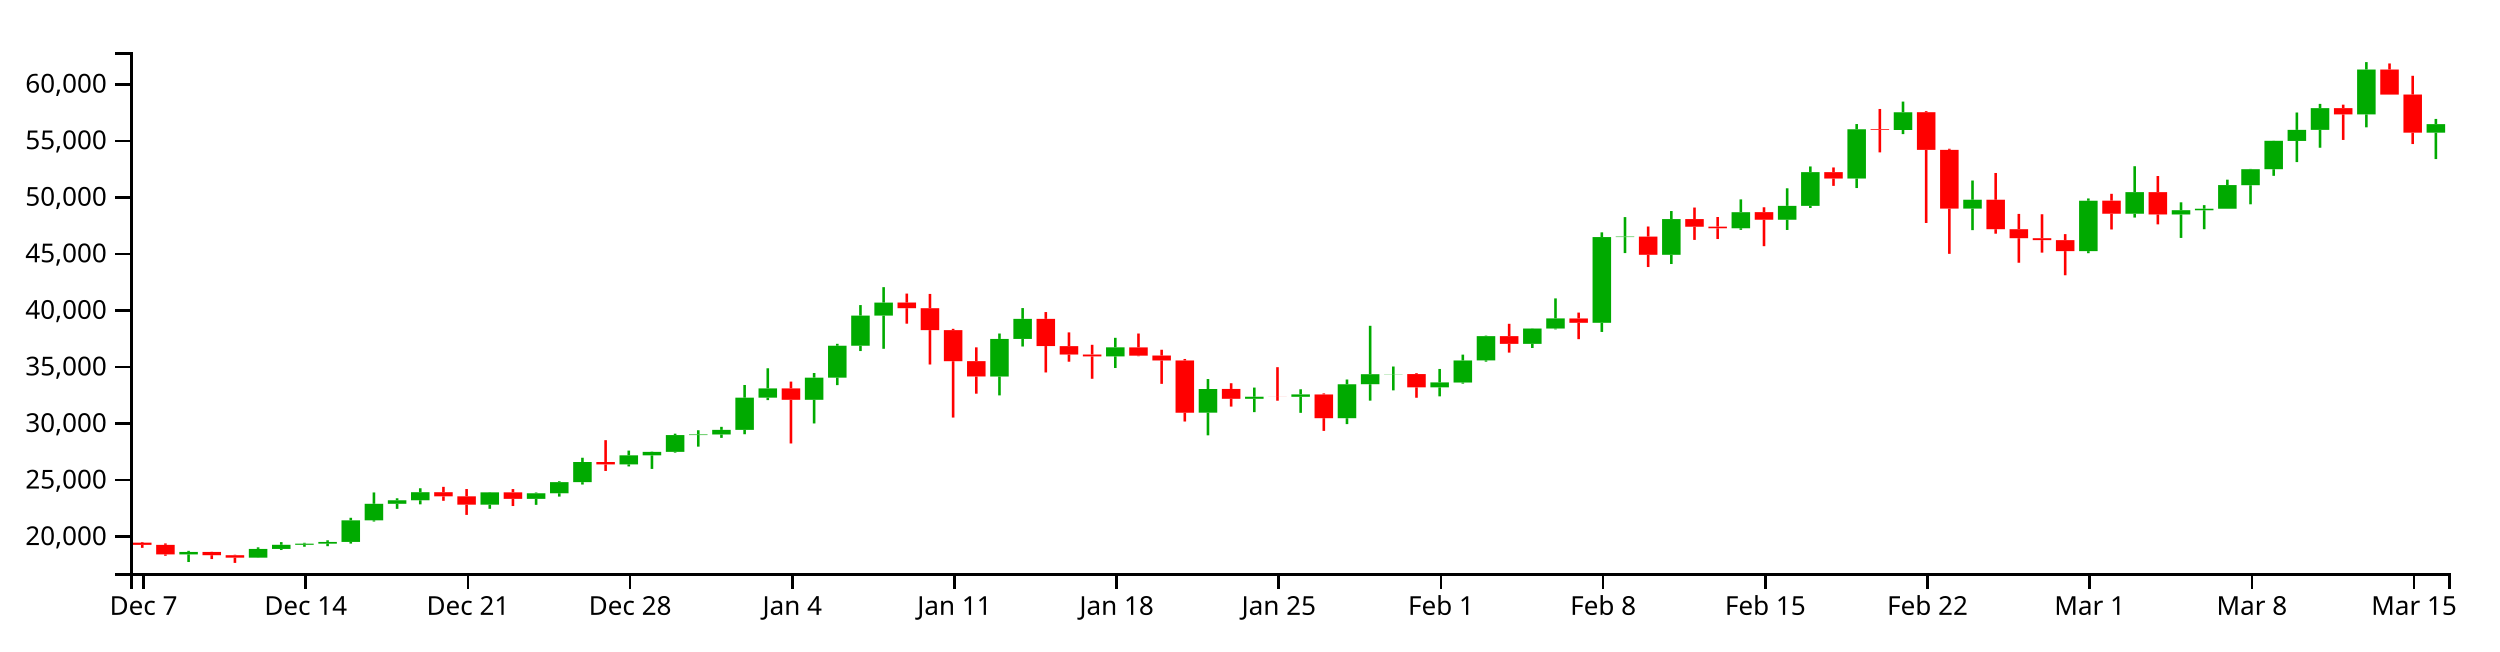
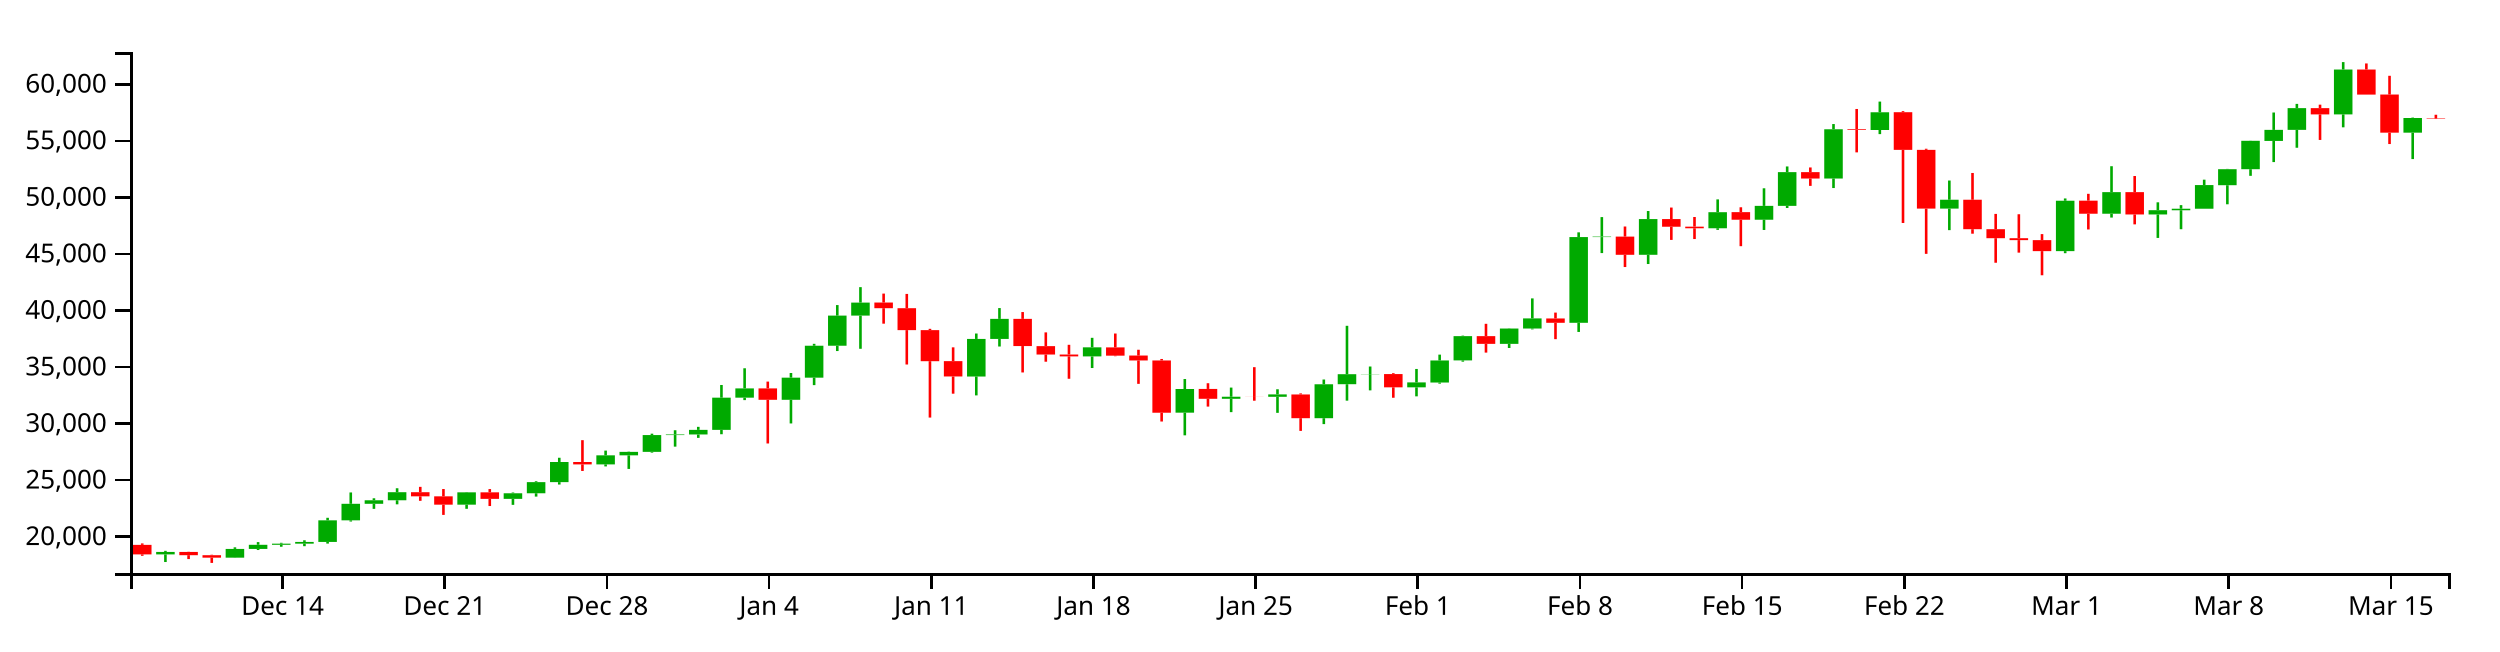
<svg xmlns="http://www.w3.org/2000/svg" version="1.1" width="960" height="250">
  <g transform="translate(50,20)">
    <style>.axis path,.axis line{fill:none;stroke:#000;shape-rendering:crispEdges;}path.candle{stroke:#000000;}path.candle.body{stroke-width:0;}path.candle.up{fill:#00AA00;stroke:#00AA00;}path.candle.down{fill:#FF0000;stroke:#FF0000;}</style>
    <g class="candlestick">
      <g class="data">
-         <path class="candle body up" d="M 18.86 192.888 l 7.117 0 L 25.978 191.945 l -7.117 0 L 18.86 192.888 M 45.55 194.137 l 7.117 0 L 52.667 190.783 l -7.117 0 L 45.55 194.137 M 54.446 190.783 l 7.117 0 L 61.563 189.192 l -7.117 0 L 54.446 190.783 M 63.343 189.192 l 7.117 0 L 70.46 188.766 l -7.117 0 L 63.343 189.192 M 72.239 188.763 l 7.117 0 L 79.356 188.1 l -7.117 0 L 72.239 188.763 M 81.136 188.1 l 7.117 0 L 88.253 179.807 l -7.117 0 L 81.136 188.1 M 90.032 179.807 l 7.117 0 L 97.149 173.458 l -7.117 0 L 90.032 179.807 M 98.928 173.458 l 7.117 0 L 106.046 172.111 l -7.117 0 L 98.928 173.458 M 107.825 172.111 l 7.117 0 L 114.942 169.008 l -7.117 0 L 107.825 172.111 M 134.514 173.794 l 7.117 0 L 141.631 169.055 l -7.117 0 L 134.514 173.794 M 152.307 171.568 l 7.117 0 L 159.424 169.41 l -7.117 0 L 152.307 171.568 M 161.204 169.41 l 7.117 0 L 168.321 165.138 l -7.117 0 L 161.204 169.41 M 170.1 165.138 l 7.117 0 L 177.217 157.402 l -7.117 0 L 170.1 165.138 M 187.893 158.323 l 7.117 0 L 195.01 154.857 l -7.117 0 L 187.893 158.323 M 196.789 154.857 l 7.117 0 L 203.906 153.529 l -7.117 0 L 196.789 154.857 M 205.686 153.529 l 7.117 0 L 212.803 147.055 l -7.117 0 L 205.686 153.529 M 214.582 147.055 l 7.117 0 L 221.699 146.846 l -7.117 0 L 214.582 147.055 M 223.479 146.846 l 7.117 0 L 230.596 145.073 l -7.117 0 L 223.479 146.846 M 232.375 145.073 l 7.117 0 L 239.492 132.708 l -7.117 0 L 232.375 145.073 M 241.271 132.716 l 7.117 0 L 248.389 129.139 l -7.117 0 L 241.271 132.716 M 259.064 133.527 l 7.117 0 L 266.182 125.014 l -7.117 0 L 259.064 133.527 M 267.961 125.014 l 7.117 0 L 275.078 112.766 l -7.117 0 L 267.961 125.014 M 276.857 112.766 l 7.117 0 L 283.974 101.198 l -7.117 0 L 276.857 112.766 M 285.754 101.198 l 7.117 0 L 292.871 96.201 l -7.117 0 L 285.754 101.198 M 330.236 124.582 l 7.117 0 L 337.353 110.151 l -7.117 0 L 330.236 124.582 M 339.132 110.151 l 7.117 0 L 346.25 102.448 l -7.117 0 L 339.132 110.151 M 374.718 116.868 l 7.117 0 L 381.835 113.365 l -7.117 0 L 374.718 116.868 M 410.304 138.47 l 7.117 0 L 417.421 129.377 l -7.117 0 L 410.304 138.47 M 428.097 133.144 l 7.117 0 L 435.214 132.354 l -7.117 0 L 428.097 133.144 M 445.89 132.379 l 7.117 0 L 453.007 131.451 l -7.117 0 L 445.89 132.379 M 463.683 140.597 l 7.117 0 L 470.8 127.554 l -7.117 0 L 463.683 140.597 M 472.579 127.54 l 7.117 0 L 479.696 123.7 l -7.117 0 L 472.579 127.54 M 481.475 123.725 l 7.117 0 L 488.593 123.653 l -7.117 0 L 481.475 123.725 M 499.268 128.735 l 7.117 0 L 506.385 126.853 l -7.117 0 L 499.268 128.735 M 508.165 126.893 l 7.117 0 L 515.282 118.426 l -7.117 0 L 508.165 126.893 M 517.061 118.398 l 7.117 0 L 524.178 109.075 l -7.117 0 L 517.061 118.398 M 534.854 112.039 l 7.117 0 L 541.971 106.159 l -7.117 0 L 534.854 112.039 M 543.75 106.163 l 7.117 0 L 550.868 102.264 l -7.117 0 L 543.75 106.163 M 561.543 103.964 l 7.117 0 L 568.661 71.041 l -7.117 0 L 561.543 103.964 M 570.44 71.041 l 7.117 0 L 577.557 70.843 l -7.117 0 L 570.44 71.041 M 588.233 77.849 l 7.117 0 L 595.35 64.114 l -7.117 0 L 588.233 77.849 M 614.922 67.645 l 7.117 0 L 622.039 61.472 l -7.117 0 L 614.922 67.645 M 632.715 64.368 l 7.117 0 L 639.832 59.058 l -7.117 0 L 632.715 64.368 M 641.611 59.058 l 7.117 0 L 648.729 46.087 l -7.117 0 L 641.611 59.058 M 659.404 48.55 l 7.117 0 L 666.521 29.64 l -7.117 0 L 659.404 48.55 M 677.197 29.921 l 7.117 0 L 684.314 23.113 l -7.117 0 L 677.197 29.921 M 703.886 60.112 l 7.117 0 L 711.004 56.701 l -7.117 0 L 703.886 60.112 M 748.369 76.431 l 7.117 0 L 755.486 57.088 l -7.117 0 L 748.369 76.431 M 766.162 62.085 l 7.117 0 L 773.279 53.777 l -7.117 0 L 766.162 62.085 M 783.954 62.357 l 7.117 0 L 791.072 60.717 l -7.117 0 L 783.954 62.357 M 792.851 60.738 l 7.117 0 L 799.968 60.15 l -7.117 0 L 792.851 60.738 M 801.747 60.15 l 7.117 0 L 808.864 51.073 l -7.117 0 L 801.747 60.15 M 810.644 51.128 l 7.117 0 L 817.761 44.977 l -7.117 0 L 810.644 51.128 M 819.54 44.977 l 7.117 0 L 826.657 34.077 l -7.117 0 L 819.54 44.977 M 828.437 34.12 l 7.117 0 L 835.554 29.876 l -7.117 0 L 828.437 34.12 M 837.333 29.876 l 7.117 0 L 844.45 21.529 l -7.117 0 L 837.333 29.876 M 855.126 23.924 l 7.117 0 L 862.243 6.694 l -7.117 0 L 855.126 23.924 M 881.815 30.946 l 7.117 0 L 888.932 27.667 l -7.117 0 L 881.815 30.946" />
-         <path class="candle body down" d="M 1.068 188.394 l 7.117 0 L 8.185 189.227 l -7.117 0 L 1.068 188.394 M 9.964 189.227 l 7.117 0 L 17.081 192.888 l -7.117 0 L 9.964 189.227 M 27.757 191.945 l 7.117 0 L 34.874 193.19 l -7.117 0 L 27.757 191.945 M 36.653 193.189 l 7.117 0 L 43.77 194.137 l -7.117 0 L 36.653 193.189 M 116.721 169.008 l 7.117 0 L 123.838 170.598 l -7.117 0 L 116.721 169.008 M 125.618 170.598 l 7.117 0 L 132.735 173.795 l -7.117 0 L 125.618 170.598 M 143.411 169.055 l 7.117 0 L 150.528 171.566 l -7.117 0 L 143.411 169.055 M 178.996 157.402 l 7.117 0 L 186.114 158.322 l -7.117 0 L 178.996 157.402 M 250.168 129.139 l 7.117 0 L 257.285 133.532 l -7.117 0 L 250.168 129.139 M 294.65 96.183 l 7.117 0 L 301.767 98.349 l -7.117 0 L 294.65 96.183 M 303.547 98.349 l 7.117 0 L 310.664 106.768 l -7.117 0 L 303.547 98.349 M 312.443 106.768 l 7.117 0 L 319.56 118.694 l -7.117 0 L 312.443 106.768 M 321.339 118.669 l 7.117 0 L 328.457 124.573 l -7.117 0 L 321.339 118.669 M 348.029 102.445 l 7.117 0 L 355.146 112.883 l -7.117 0 L 348.029 102.445 M 356.925 112.904 l 7.117 0 L 364.042 116.129 l -7.117 0 L 356.925 112.904 M 365.822 116.129 l 7.117 0 L 372.939 116.852 l -7.117 0 L 365.822 116.129 M 383.615 113.404 l 7.117 0 L 390.732 116.579 l -7.117 0 L 383.615 113.404 M 392.511 116.534 l 7.117 0 L 399.628 118.417 l -7.117 0 L 392.511 116.534 M 401.407 118.417 l 7.117 0 L 408.525 138.478 l -7.117 0 L 401.407 118.417 M 419.2 129.356 l 7.117 0 L 426.317 133.144 l -7.117 0 L 419.2 129.356 M 436.993 132.356 l 7.117 0 L 444.11 132.379 l -7.117 0 L 436.993 132.356 M 454.786 131.467 l 7.117 0 L 461.903 140.58 l -7.117 0 L 454.786 131.467 M 490.372 123.653 l 7.117 0 L 497.489 128.735 l -7.117 0 L 490.372 123.653 M 525.958 109.069 l 7.117 0 L 533.075 112.039 l -7.117 0 L 525.958 109.069 M 552.647 102.29 l 7.117 0 L 559.764 103.964 l -7.117 0 L 552.647 102.29 M 579.336 70.843 l 7.117 0 L 586.453 77.849 l -7.117 0 L 579.336 70.843 M 597.129 64.118 l 7.117 0 L 604.246 67.076 l -7.117 0 L 597.129 64.118 M 606.026 67.031 l 7.117 0 L 613.143 67.658 l -7.117 0 L 606.026 67.031 M 623.818 61.46 l 7.117 0 L 630.936 64.368 l -7.117 0 L 623.818 61.46 M 650.508 46.095 l 7.117 0 L 657.625 48.55 l -7.117 0 L 650.508 46.095 M 668.301 29.64 l 7.117 0 L 675.418 29.921 l -7.117 0 L 668.301 29.64 M 686.094 23.096 l 7.117 0 L 693.211 37.538 l -7.117 0 L 686.094 23.096 M 694.99 37.538 l 7.117 0 L 702.107 60.112 l -7.117 0 L 694.99 37.538 M 712.783 56.701 l 7.117 0 L 719.9 68.005 l -7.117 0 L 712.783 56.701 M 721.679 68.005 l 7.117 0 L 728.796 71.467 l -7.117 0 L 721.679 68.005 M 730.576 71.467 l 7.117 0 L 737.693 72.207 l -7.117 0 L 730.576 71.467 M 739.472 72.219 l 7.117 0 L 746.589 76.424 l -7.117 0 L 739.472 72.219 M 757.265 57.05 l 7.117 0 L 764.382 62.068 l -7.117 0 L 757.265 57.05 M 775.058 53.777 l 7.117 0 L 782.175 62.357 l -7.117 0 L 775.058 53.777 M 846.23 21.529 l 7.117 0 L 853.347 23.924 l -7.117 0 L 846.23 21.529 M 864.022 6.694 l 7.117 0 L 871.14 16.338 l -7.117 0 L 864.022 6.694 M 872.919 16.304 l 7.117 0 L 880.036 30.946 l -7.117 0 L 872.919 16.304" />
+         <path class="candle body up" d="M 9.964 192.888 l 7.117 0 L 17.081 191.945 l -7.117 0 L 9.964 192.888 M 36.653 194.137 l 7.117 0 L 43.77 190.783 l -7.117 0 L 36.653 194.137 M 45.55 190.783 l 7.117 0 L 52.667 189.192 l -7.117 0 L 45.55 190.783 M 54.446 189.192 l 7.117 0 L 61.563 188.766 l -7.117 0 L 54.446 189.192 M 63.343 188.763 l 7.117 0 L 70.46 188.1 l -7.117 0 L 63.343 188.763 M 72.239 188.1 l 7.117 0 L 79.356 179.807 l -7.117 0 L 72.239 188.1 M 81.136 179.807 l 7.117 0 L 88.253 173.458 l -7.117 0 L 81.136 179.807 M 90.032 173.458 l 7.117 0 L 97.149 172.111 l -7.117 0 L 90.032 173.458 M 98.928 172.111 l 7.117 0 L 106.046 169.008 l -7.117 0 L 98.928 172.111 M 125.618 173.794 l 7.117 0 L 132.735 169.055 l -7.117 0 L 125.618 173.794 M 143.411 171.568 l 7.117 0 L 150.528 169.41 l -7.117 0 L 143.411 171.568 M 152.307 169.41 l 7.117 0 L 159.424 165.138 l -7.117 0 L 152.307 169.41 M 161.204 165.138 l 7.117 0 L 168.321 157.402 l -7.117 0 L 161.204 165.138 M 178.996 158.323 l 7.117 0 L 186.114 154.857 l -7.117 0 L 178.996 158.323 M 187.893 154.857 l 7.117 0 L 195.01 153.529 l -7.117 0 L 187.893 154.857 M 196.789 153.529 l 7.117 0 L 203.906 147.055 l -7.117 0 L 196.789 153.529 M 205.686 147.055 l 7.117 0 L 212.803 146.846 l -7.117 0 L 205.686 147.055 M 214.582 146.846 l 7.117 0 L 221.699 145.073 l -7.117 0 L 214.582 146.846 M 223.479 145.073 l 7.117 0 L 230.596 132.708 l -7.117 0 L 223.479 145.073 M 232.375 132.716 l 7.117 0 L 239.492 129.139 l -7.117 0 L 232.375 132.716 M 250.168 133.527 l 7.117 0 L 257.285 125.014 l -7.117 0 L 250.168 133.527 M 259.064 125.014 l 7.117 0 L 266.182 112.766 l -7.117 0 L 259.064 125.014 M 267.961 112.766 l 7.117 0 L 275.078 101.198 l -7.117 0 L 267.961 112.766 M 276.857 101.198 l 7.117 0 L 283.974 96.201 l -7.117 0 L 276.857 101.198 M 321.339 124.582 l 7.117 0 L 328.457 110.151 l -7.117 0 L 321.339 124.582 M 330.236 110.151 l 7.117 0 L 337.353 102.448 l -7.117 0 L 330.236 110.151 M 365.822 116.868 l 7.117 0 L 372.939 113.365 l -7.117 0 L 365.822 116.868 M 401.407 138.47 l 7.117 0 L 408.525 129.377 l -7.117 0 L 401.407 138.47 M 419.2 133.144 l 7.117 0 L 426.317 132.354 l -7.117 0 L 419.2 133.144 M 436.993 132.379 l 7.117 0 L 444.11 131.451 l -7.117 0 L 436.993 132.379 M 454.786 140.597 l 7.117 0 L 461.903 127.554 l -7.117 0 L 454.786 140.597 M 463.683 127.54 l 7.117 0 L 470.8 123.7 l -7.117 0 L 463.683 127.54 M 472.579 123.725 l 7.117 0 L 479.696 123.653 l -7.117 0 L 472.579 123.725 M 490.372 128.735 l 7.117 0 L 497.489 126.853 l -7.117 0 L 490.372 128.735 M 499.268 126.893 l 7.117 0 L 506.385 118.426 l -7.117 0 L 499.268 126.893 M 508.165 118.398 l 7.117 0 L 515.282 109.075 l -7.117 0 L 508.165 118.398 M 525.958 112.039 l 7.117 0 L 533.075 106.159 l -7.117 0 L 525.958 112.039 M 534.854 106.163 l 7.117 0 L 541.971 102.264 l -7.117 0 L 534.854 106.163 M 552.647 103.964 l 7.117 0 L 559.764 71.041 l -7.117 0 L 552.647 103.964 M 561.543 71.041 l 7.117 0 L 568.661 70.843 l -7.117 0 L 561.543 71.041 M 579.336 77.849 l 7.117 0 L 586.453 64.114 l -7.117 0 L 579.336 77.849 M 606.026 67.645 l 7.117 0 L 613.143 61.472 l -7.117 0 L 606.026 67.645 M 623.818 64.368 l 7.117 0 L 630.936 59.058 l -7.117 0 L 623.818 64.368 M 632.715 59.058 l 7.117 0 L 639.832 46.087 l -7.117 0 L 632.715 59.058 M 650.508 48.55 l 7.117 0 L 657.625 29.64 l -7.117 0 L 650.508 48.55 M 668.301 29.921 l 7.117 0 L 675.418 23.113 l -7.117 0 L 668.301 29.921 M 694.99 60.112 l 7.117 0 L 702.107 56.701 l -7.117 0 L 694.99 60.112 M 739.472 76.431 l 7.117 0 L 746.589 57.088 l -7.117 0 L 739.472 76.431 M 757.265 62.085 l 7.117 0 L 764.382 53.777 l -7.117 0 L 757.265 62.085 M 775.058 62.357 l 7.117 0 L 782.175 60.717 l -7.117 0 L 775.058 62.357 M 783.954 60.738 l 7.117 0 L 791.072 60.15 l -7.117 0 L 783.954 60.738 M 792.851 60.15 l 7.117 0 L 799.968 51.073 l -7.117 0 L 792.851 60.15 M 801.747 51.128 l 7.117 0 L 808.864 44.977 l -7.117 0 L 801.747 51.128 M 810.644 44.977 l 7.117 0 L 817.761 34.077 l -7.117 0 L 810.644 44.977 M 819.54 34.12 l 7.117 0 L 826.657 29.876 l -7.117 0 L 819.54 34.12 M 828.437 29.876 l 7.117 0 L 835.554 21.529 l -7.117 0 L 828.437 29.876 M 846.23 23.924 l 7.117 0 L 853.347 6.694 l -7.117 0 L 846.23 23.924 M 872.919 30.946 l 7.117 0 L 880.036 25.319 l -7.117 0 L 872.919 30.946" />
+         <path class="candle body down" d="M 1.068 189.227 l 7.117 0 L 8.185 192.888 l -7.117 0 L 1.068 189.227 M 18.86 191.945 l 7.117 0 L 25.978 193.19 l -7.117 0 L 18.86 191.945 M 27.757 193.189 l 7.117 0 L 34.874 194.137 l -7.117 0 L 27.757 193.189 M 107.825 169.008 l 7.117 0 L 114.942 170.598 l -7.117 0 L 107.825 169.008 M 116.721 170.598 l 7.117 0 L 123.838 173.795 l -7.117 0 L 116.721 170.598 M 134.514 169.055 l 7.117 0 L 141.631 171.566 l -7.117 0 L 134.514 169.055 M 170.1 157.402 l 7.117 0 L 177.217 158.322 l -7.117 0 L 170.1 157.402 M 241.271 129.139 l 7.117 0 L 248.389 133.532 l -7.117 0 L 241.271 129.139 M 285.754 96.183 l 7.117 0 L 292.871 98.349 l -7.117 0 L 285.754 96.183 M 294.65 98.349 l 7.117 0 L 301.767 106.768 l -7.117 0 L 294.65 98.349 M 303.547 106.768 l 7.117 0 L 310.664 118.694 l -7.117 0 L 303.547 106.768 M 312.443 118.669 l 7.117 0 L 319.56 124.573 l -7.117 0 L 312.443 118.669 M 339.132 102.445 l 7.117 0 L 346.25 112.883 l -7.117 0 L 339.132 102.445 M 348.029 112.904 l 7.117 0 L 355.146 116.129 l -7.117 0 L 348.029 112.904 M 356.925 116.129 l 7.117 0 L 364.042 116.852 l -7.117 0 L 356.925 116.129 M 374.718 113.404 l 7.117 0 L 381.835 116.579 l -7.117 0 L 374.718 113.404 M 383.615 116.534 l 7.117 0 L 390.732 118.417 l -7.117 0 L 383.615 116.534 M 392.511 118.417 l 7.117 0 L 399.628 138.478 l -7.117 0 L 392.511 118.417 M 410.304 129.356 l 7.117 0 L 417.421 133.144 l -7.117 0 L 410.304 129.356 M 428.097 132.356 l 7.117 0 L 435.214 132.379 l -7.117 0 L 428.097 132.356 M 445.89 131.467 l 7.117 0 L 453.007 140.58 l -7.117 0 L 445.89 131.467 M 481.475 123.653 l 7.117 0 L 488.593 128.735 l -7.117 0 L 481.475 123.653 M 517.061 109.069 l 7.117 0 L 524.178 112.039 l -7.117 0 L 517.061 109.069 M 543.75 102.29 l 7.117 0 L 550.868 103.964 l -7.117 0 L 543.75 102.29 M 570.44 70.843 l 7.117 0 L 577.557 77.849 l -7.117 0 L 570.44 70.843 M 588.233 64.118 l 7.117 0 L 595.35 67.076 l -7.117 0 L 588.233 64.118 M 597.129 67.031 l 7.117 0 L 604.246 67.658 l -7.117 0 L 597.129 67.031 M 614.922 61.46 l 7.117 0 L 622.039 64.368 l -7.117 0 L 614.922 61.46 M 641.611 46.095 l 7.117 0 L 648.729 48.55 l -7.117 0 L 641.611 46.095 M 659.404 29.64 l 7.117 0 L 666.521 29.921 l -7.117 0 L 659.404 29.64 M 677.197 23.096 l 7.117 0 L 684.314 37.538 l -7.117 0 L 677.197 23.096 M 686.094 37.538 l 7.117 0 L 693.211 60.112 l -7.117 0 L 686.094 37.538 M 703.886 56.701 l 7.117 0 L 711.004 68.005 l -7.117 0 L 703.886 56.701 M 712.783 68.005 l 7.117 0 L 719.9 71.467 l -7.117 0 L 712.783 68.005 M 721.679 71.467 l 7.117 0 L 728.796 72.207 l -7.117 0 L 721.679 71.467 M 730.576 72.219 l 7.117 0 L 737.693 76.424 l -7.117 0 L 730.576 72.219 M 748.369 57.05 l 7.117 0 L 755.486 62.068 l -7.117 0 L 748.369 57.05 M 766.162 53.777 l 7.117 0 L 773.279 62.357 l -7.117 0 L 766.162 53.777 M 837.333 21.529 l 7.117 0 L 844.45 23.924 l -7.117 0 L 837.333 21.529 M 855.126 6.694 l 7.117 0 L 862.243 16.338 l -7.117 0 L 855.126 6.694 M 864.022 16.304 l 7.117 0 L 871.14 30.946 l -7.117 0 L 864.022 16.304 M 881.815 25.319 l 7.117 0 L 888.932 25.498 l -7.117 0 L 881.815 25.319" />
        <path class="candle body equal" />
-         <path class="candle wick up" d="M 22.419 191.518 L 22.419 191.945 M 22.419 192.888 L 22.419 195.816 M 49.108 190.175 L 49.108 190.783 M 49.108 194.137 L 49.108 194.206 M 58.005 188.167 L 58.005 189.192 M 58.005 190.783 L 58.005 191.207 M 66.901 188.436 L 66.901 188.766 M 66.901 189.192 L 66.901 189.952 M 75.798 187.476 L 75.798 188.1 M 75.798 188.763 L 75.798 189.735 M 84.694 178.832 L 84.694 179.807 M 84.694 188.1 L 84.694 188.742 M 93.591 169.102 L 93.591 173.458 M 93.591 179.807 L 93.591 180.266 M 102.487 171.338 L 102.487 172.111 M 102.487 173.458 L 102.487 175.401 M 111.383 167.488 L 111.383 169.008 M 111.383 172.111 L 111.383 173.663 M 138.073 168.941 L 138.073 169.055 M 138.073 173.794 L 138.073 175.386 M 155.866 169.126 L 155.866 169.41 M 155.866 171.568 L 155.866 173.865 M 164.762 164.802 L 164.762 165.138 M 164.762 169.41 L 164.762 170.694 M 173.659 155.779 L 173.659 157.402 M 173.659 165.138 L 173.659 166.061 M 191.451 153.03 L 191.451 154.857 M 191.451 158.323 L 191.451 159.107 M 200.348 153.421 L 200.348 153.529 M 200.348 154.857 L 200.348 160.067 M 209.244 146.532 L 209.244 147.055 M 209.244 153.529 L 209.244 153.812 M 218.141 145.211 L 218.141 146.846 M 218.141 147.055 L 218.141 151.51 M 227.037 143.908 L 227.037 145.073 M 227.037 146.846 L 227.037 148.145 M 235.934 127.836 L 235.934 132.708 M 235.934 145.073 L 235.934 146.746 M 244.83 121.415 L 244.83 129.139 M 244.83 132.716 L 244.83 133.644 M 262.623 123.231 L 262.623 125.014 M 262.623 133.527 L 262.623 142.605 M 271.519 112.028 L 271.519 112.766 M 271.519 125.014 L 271.519 127.888 M 280.416 97.147 L 280.416 101.198 M 280.416 112.766 L 280.416 114.804 M 289.312 90.262 L 289.312 96.201 M 289.312 101.198 L 289.312 113.936 M 333.794 108.072 L 333.794 110.151 M 333.794 124.582 L 333.794 131.832 M 342.691 98.298 L 342.691 102.448 M 342.691 110.151 L 342.691 113.062 M 378.277 109.723 L 378.277 113.365 M 378.277 116.868 L 378.277 121.32 M 413.862 125.549 L 413.862 129.377 M 413.862 138.47 L 413.862 147.166 M 431.655 128.831 L 431.655 132.354 M 431.655 133.144 L 431.655 138.261 M 449.448 129.478 L 449.448 131.451 M 449.448 132.379 L 449.448 138.533 M 467.241 125.734 L 467.241 127.554 M 467.241 140.597 L 467.241 142.856 M 476.138 105.109 L 476.138 123.7 M 476.138 127.54 L 476.138 133.85 M 485.034 120.742 L 485.034 123.653 M 485.034 123.725 L 485.034 129.899 M 502.827 121.679 L 502.827 126.853 M 502.827 128.735 L 502.827 132.196 M 511.723 116.176 L 511.723 118.426 M 511.723 126.893 L 511.723 127.323 M 520.62 108.885 L 520.62 109.075 M 520.62 118.398 L 520.62 118.877 M 538.413 106.073 L 538.413 106.159 M 538.413 112.039 L 538.413 113.632 M 547.309 94.582 L 547.309 102.264 M 547.309 106.163 L 547.309 106.482 M 565.102 69.219 L 565.102 71.041 M 565.102 103.964 L 565.102 107.468 M 573.998 63.364 L 573.998 70.843 M 573.998 71.041 L 573.998 77.182 M 591.791 61.033 L 591.791 64.114 M 591.791 77.849 L 591.791 81.383 M 618.481 56.565 L 618.481 61.472 M 618.481 67.645 L 618.481 68.264 M 636.273 52.301 L 636.273 59.058 M 636.273 64.368 L 636.273 68.31 M 645.17 43.919 L 645.17 46.087 M 645.17 59.058 L 645.17 59.868 M 662.963 27.633 L 662.963 29.64 M 662.963 48.55 L 662.963 52.209 M 680.756 19.011 L 680.756 23.113 M 680.756 29.921 L 680.756 31.501 M 707.445 49.322 L 707.445 56.701 M 707.445 60.112 L 707.445 68.375 M 751.927 56.206 L 751.927 57.088 M 751.927 76.431 L 751.927 77.228 M 769.72 43.827 L 769.72 53.777 M 769.72 62.085 L 769.72 63.544 M 787.513 57.688 L 787.513 60.717 M 787.513 62.357 L 787.513 71.366 M 796.409 58.769 L 796.409 60.15 M 796.409 60.738 L 796.409 68.022 M 805.306 48.996 L 805.306 51.073 M 805.306 60.15 L 805.306 60.15 M 814.202 44.857 L 814.202 44.977 M 814.202 51.128 L 814.202 58.445 M 823.099 34.031 L 823.099 34.077 M 823.099 44.977 L 823.099 47.521 M 831.995 23.204 L 831.995 29.876 M 831.995 34.12 L 831.995 42.241 M 840.892 19.892 L 840.892 21.529 M 840.892 29.876 L 840.892 36.734 M 858.685 3.846 L 858.685 6.694 M 858.685 23.924 L 858.685 28.892 M 885.374 25.669 L 885.374 27.667 M 885.374 30.946 L 885.374 41.084" style="stroke-width: 1px;" />
-         <path class="candle wick down" d="M 4.626 188.124 L 4.626 188.394 M 4.626 189.227 L 4.626 190.374 M 13.523 188.672 L 13.523 189.227 M 13.523 192.888 L 13.523 193.427 M 31.315 191.875 L 31.315 191.945 M 31.315 193.19 L 31.315 194.682 M 40.212 193.025 L 40.212 193.189 M 40.212 194.137 L 40.212 196.154 M 120.28 166.952 L 120.28 169.008 M 120.28 170.598 L 120.28 172.316 M 129.176 167.787 L 129.176 170.598 M 129.176 173.795 L 129.176 177.724 M 146.969 167.799 L 146.969 169.055 M 146.969 171.566 L 146.969 174.315 M 182.555 149.025 L 182.555 157.402 M 182.555 158.322 L 182.555 160.849 M 253.727 126.533 L 253.727 129.139 M 253.727 133.532 L 253.727 150.293 M 298.209 92.738 L 298.209 96.183 M 298.209 98.349 L 298.209 104.292 M 307.105 92.868 L 307.105 98.349 M 307.105 106.768 L 307.105 119.969 M 316.002 106.27 L 316.002 106.768 M 316.002 118.694 L 316.002 140.346 M 324.898 113.38 L 324.898 118.669 M 324.898 124.573 L 324.898 131.176 M 351.587 99.828 L 351.587 102.445 M 351.587 112.883 L 351.587 123.023 M 360.484 107.637 L 360.484 112.904 M 360.484 116.129 L 360.484 118.897 M 369.38 112.404 L 369.38 116.129 M 369.38 116.852 L 369.38 125.447 M 387.173 108.072 L 387.173 113.404 M 387.173 116.579 L 387.173 116.785 M 396.07 114.304 L 396.07 116.534 M 396.07 118.417 L 396.07 127.401 M 404.966 117.845 L 404.966 118.417 M 404.966 138.478 L 404.966 141.862 M 422.759 127.158 L 422.759 129.356 M 422.759 133.144 L 422.759 136.132 M 440.552 120.994 L 440.552 132.356 M 440.552 132.379 L 440.552 133.874 M 458.345 131.062 L 458.345 131.467 M 458.345 140.58 L 458.345 145.464 M 493.93 123.307 L 493.93 123.653 M 493.93 128.735 L 493.93 132.737 M 529.516 104.343 L 529.516 109.069 M 529.516 112.039 L 529.516 115.404 M 556.206 100.035 L 556.206 102.29 M 556.206 103.964 L 556.206 110.239 M 582.895 66.979 L 582.895 70.843 M 582.895 77.849 L 582.895 82.543 M 600.688 59.7 L 600.688 64.118 M 600.688 67.076 L 600.688 72.126 M 609.584 63.33 L 609.584 67.031 M 609.584 67.658 L 609.584 71.79 M 627.377 59.591 L 627.377 61.46 M 627.377 64.368 L 627.377 74.534 M 654.066 44.304 L 654.066 46.095 M 654.066 48.55 L 654.066 51.377 M 671.859 21.845 L 671.859 29.64 M 671.859 29.921 L 671.859 38.51 M 689.652 22.679 L 689.652 23.096 M 689.652 37.538 L 689.652 65.624 M 698.549 37.122 L 698.549 37.538 M 698.549 60.112 L 698.549 77.48 M 716.341 46.425 L 716.341 56.701 M 716.341 68.005 L 716.341 69.74 M 725.238 62.14 L 725.238 68.005 M 725.238 71.467 L 725.238 80.893 M 734.134 62.27 L 734.134 71.467 M 734.134 72.207 L 734.134 77.013 M 743.031 69.896 L 743.031 72.219 M 743.031 76.424 L 743.031 85.701 M 760.824 54.425 L 760.824 57.05 M 760.824 62.068 L 760.824 68.119 M 778.617 47.589 L 778.617 53.777 M 778.617 62.357 L 778.617 66.154 M 849.788 20.19 L 849.788 21.529 M 849.788 23.924 L 849.788 33.737 M 867.581 4.364 L 867.581 6.694 M 867.581 16.338 L 867.581 16.344 M 876.477 9.105 L 876.477 16.304 M 876.477 30.946 L 876.477 35.313" style="stroke-width: 1px;" />
+         <path class="candle wick up" d="M 13.523 191.518 L 13.523 191.945 M 13.523 192.888 L 13.523 195.816 M 40.212 190.175 L 40.212 190.783 M 40.212 194.137 L 40.212 194.206 M 49.108 188.167 L 49.108 189.192 M 49.108 190.783 L 49.108 191.207 M 58.005 188.436 L 58.005 188.766 M 58.005 189.192 L 58.005 189.952 M 66.901 187.476 L 66.901 188.1 M 66.901 188.763 L 66.901 189.735 M 75.798 178.832 L 75.798 179.807 M 75.798 188.1 L 75.798 188.742 M 84.694 169.102 L 84.694 173.458 M 84.694 179.807 L 84.694 180.266 M 93.591 171.338 L 93.591 172.111 M 93.591 173.458 L 93.591 175.401 M 102.487 167.488 L 102.487 169.008 M 102.487 172.111 L 102.487 173.663 M 129.176 168.941 L 129.176 169.055 M 129.176 173.794 L 129.176 175.386 M 146.969 169.126 L 146.969 169.41 M 146.969 171.568 L 146.969 173.865 M 155.866 164.802 L 155.866 165.138 M 155.866 169.41 L 155.866 170.694 M 164.762 155.779 L 164.762 157.402 M 164.762 165.138 L 164.762 166.061 M 182.555 153.03 L 182.555 154.857 M 182.555 158.323 L 182.555 159.107 M 191.451 153.421 L 191.451 153.529 M 191.451 154.857 L 191.451 160.067 M 200.348 146.532 L 200.348 147.055 M 200.348 153.529 L 200.348 153.812 M 209.244 145.211 L 209.244 146.846 M 209.244 147.055 L 209.244 151.51 M 218.141 143.908 L 218.141 145.073 M 218.141 146.846 L 218.141 148.145 M 227.037 127.836 L 227.037 132.708 M 227.037 145.073 L 227.037 146.746 M 235.934 121.415 L 235.934 129.139 M 235.934 132.716 L 235.934 133.644 M 253.727 123.231 L 253.727 125.014 M 253.727 133.527 L 253.727 142.605 M 262.623 112.028 L 262.623 112.766 M 262.623 125.014 L 262.623 127.888 M 271.519 97.147 L 271.519 101.198 M 271.519 112.766 L 271.519 114.804 M 280.416 90.262 L 280.416 96.201 M 280.416 101.198 L 280.416 113.936 M 324.898 108.072 L 324.898 110.151 M 324.898 124.582 L 324.898 131.832 M 333.794 98.298 L 333.794 102.448 M 333.794 110.151 L 333.794 113.062 M 369.38 109.723 L 369.38 113.365 M 369.38 116.868 L 369.38 121.32 M 404.966 125.549 L 404.966 129.377 M 404.966 138.47 L 404.966 147.166 M 422.759 128.831 L 422.759 132.354 M 422.759 133.144 L 422.759 138.261 M 440.552 129.478 L 440.552 131.451 M 440.552 132.379 L 440.552 138.533 M 458.345 125.734 L 458.345 127.554 M 458.345 140.597 L 458.345 142.856 M 467.241 105.109 L 467.241 123.7 M 467.241 127.54 L 467.241 133.85 M 476.138 120.742 L 476.138 123.653 M 476.138 123.725 L 476.138 129.899 M 493.93 121.679 L 493.93 126.853 M 493.93 128.735 L 493.93 132.196 M 502.827 116.176 L 502.827 118.426 M 502.827 126.893 L 502.827 127.323 M 511.723 108.885 L 511.723 109.075 M 511.723 118.398 L 511.723 118.877 M 529.516 106.073 L 529.516 106.159 M 529.516 112.039 L 529.516 113.632 M 538.413 94.582 L 538.413 102.264 M 538.413 106.163 L 538.413 106.482 M 556.206 69.219 L 556.206 71.041 M 556.206 103.964 L 556.206 107.468 M 565.102 63.364 L 565.102 70.843 M 565.102 71.041 L 565.102 77.182 M 582.895 61.033 L 582.895 64.114 M 582.895 77.849 L 582.895 81.383 M 609.584 56.565 L 609.584 61.472 M 609.584 67.645 L 609.584 68.264 M 627.377 52.301 L 627.377 59.058 M 627.377 64.368 L 627.377 68.31 M 636.273 43.919 L 636.273 46.087 M 636.273 59.058 L 636.273 59.868 M 654.066 27.633 L 654.066 29.64 M 654.066 48.55 L 654.066 52.209 M 671.859 19.011 L 671.859 23.113 M 671.859 29.921 L 671.859 31.501 M 698.549 49.322 L 698.549 56.701 M 698.549 60.112 L 698.549 68.375 M 743.031 56.206 L 743.031 57.088 M 743.031 76.431 L 743.031 77.228 M 760.824 43.827 L 760.824 53.777 M 760.824 62.085 L 760.824 63.544 M 778.617 57.688 L 778.617 60.717 M 778.617 62.357 L 778.617 71.366 M 787.513 58.769 L 787.513 60.15 M 787.513 60.738 L 787.513 68.022 M 796.409 48.996 L 796.409 51.073 M 796.409 60.15 L 796.409 60.15 M 805.306 44.857 L 805.306 44.977 M 805.306 51.128 L 805.306 58.445 M 814.202 34.031 L 814.202 34.077 M 814.202 44.977 L 814.202 47.521 M 823.099 23.204 L 823.099 29.876 M 823.099 34.12 L 823.099 42.241 M 831.995 19.892 L 831.995 21.529 M 831.995 29.876 L 831.995 36.734 M 849.788 3.846 L 849.788 6.694 M 849.788 23.924 L 849.788 28.892 M 876.477 25.156 L 876.477 25.319 M 876.477 30.946 L 876.477 41.084" style="stroke-width: 1px;" />
+         <path class="candle wick down" d="M 4.626 188.672 L 4.626 189.227 M 4.626 192.888 L 4.626 193.427 M 22.419 191.875 L 22.419 191.945 M 22.419 193.19 L 22.419 194.682 M 31.315 193.025 L 31.315 193.189 M 31.315 194.137 L 31.315 196.154 M 111.383 166.952 L 111.383 169.008 M 111.383 170.598 L 111.383 172.316 M 120.28 167.787 L 120.28 170.598 M 120.28 173.795 L 120.28 177.724 M 138.073 167.799 L 138.073 169.055 M 138.073 171.566 L 138.073 174.315 M 173.659 149.025 L 173.659 157.402 M 173.659 158.322 L 173.659 160.849 M 244.83 126.533 L 244.83 129.139 M 244.83 133.532 L 244.83 150.293 M 289.312 92.738 L 289.312 96.183 M 289.312 98.349 L 289.312 104.292 M 298.209 92.868 L 298.209 98.349 M 298.209 106.768 L 298.209 119.969 M 307.105 106.27 L 307.105 106.768 M 307.105 118.694 L 307.105 140.346 M 316.002 113.38 L 316.002 118.669 M 316.002 124.573 L 316.002 131.176 M 342.691 99.828 L 342.691 102.445 M 342.691 112.883 L 342.691 123.023 M 351.587 107.637 L 351.587 112.904 M 351.587 116.129 L 351.587 118.897 M 360.484 112.404 L 360.484 116.129 M 360.484 116.852 L 360.484 125.447 M 378.277 108.072 L 378.277 113.404 M 378.277 116.579 L 378.277 116.785 M 387.173 114.304 L 387.173 116.534 M 387.173 118.417 L 387.173 127.401 M 396.07 117.845 L 396.07 118.417 M 396.07 138.478 L 396.07 141.862 M 413.862 127.158 L 413.862 129.356 M 413.862 133.144 L 413.862 136.132 M 431.655 120.994 L 431.655 132.356 M 431.655 132.379 L 431.655 133.874 M 449.448 131.062 L 449.448 131.467 M 449.448 140.58 L 449.448 145.464 M 485.034 123.307 L 485.034 123.653 M 485.034 128.735 L 485.034 132.737 M 520.62 104.343 L 520.62 109.069 M 520.62 112.039 L 520.62 115.404 M 547.309 100.035 L 547.309 102.29 M 547.309 103.964 L 547.309 110.239 M 573.998 66.979 L 573.998 70.843 M 573.998 77.849 L 573.998 82.543 M 591.791 59.7 L 591.791 64.118 M 591.791 67.076 L 591.791 72.126 M 600.688 63.33 L 600.688 67.031 M 600.688 67.658 L 600.688 71.79 M 618.481 59.591 L 618.481 61.46 M 618.481 64.368 L 618.481 74.534 M 645.17 44.304 L 645.17 46.095 M 645.17 48.55 L 645.17 51.377 M 662.963 21.845 L 662.963 29.64 M 662.963 29.921 L 662.963 38.51 M 680.756 22.679 L 680.756 23.096 M 680.756 37.538 L 680.756 65.624 M 689.652 37.122 L 689.652 37.538 M 689.652 60.112 L 689.652 77.48 M 707.445 46.425 L 707.445 56.701 M 707.445 68.005 L 707.445 69.74 M 716.341 62.14 L 716.341 68.005 M 716.341 71.467 L 716.341 80.893 M 725.238 62.27 L 725.238 71.467 M 725.238 72.207 L 725.238 77.013 M 734.134 69.896 L 734.134 72.219 M 734.134 76.424 L 734.134 85.701 M 751.927 54.425 L 751.927 57.05 M 751.927 62.068 L 751.927 68.119 M 769.72 47.589 L 769.72 53.777 M 769.72 62.357 L 769.72 66.154 M 840.892 20.19 L 840.892 21.529 M 840.892 23.924 L 840.892 33.737 M 858.685 4.364 L 858.685 6.694 M 858.685 16.338 L 858.685 16.344 M 867.581 9.105 L 867.581 16.304 M 867.581 30.946 L 867.581 35.313 M 885.374 24.065 L 885.374 25.319 M 885.374 25.498 L 885.374 25.702" style="stroke-width: 1px;" />
        <path class="candle wick equal" style="stroke-width: 1px;" />
      </g>
    </g>
    <g class="x axis" transform="translate(0,200)" fill="none" font-size="10" font-family="sans-serif" text-anchor="middle">
      <path class="domain" stroke="#000" d="M0.5,6V0.5H890.5V6" />
-       <g class="tick" opacity="1" transform="translate(4.62615,0)">
-         <line stroke="#000" y2="6" x1="0.5" x2="0.5" />
-         <text fill="#000" y="9" x="0.5" dy="0.71em">Dec  7</text>
-       </g>
-       <g class="tick" opacity="1" transform="translate(66.90124,0)">
+       <g class="tick" opacity="1" transform="translate(58.0048,0)">
        <line stroke="#000" y2="6" x1="0.5" x2="0.5" />
        <text fill="#000" y="9" x="0.5" dy="0.71em">Dec 14</text>
      </g>
-       <g class="tick" opacity="1" transform="translate(129.1763,0)">
+       <g class="tick" opacity="1" transform="translate(120.2799,0)">
        <line stroke="#000" y2="6" x1="0.5" x2="0.5" />
        <text fill="#000" y="9" x="0.5" dy="0.71em">Dec 21</text>
      </g>
-       <g class="tick" opacity="1" transform="translate(191.4514,0)">
+       <g class="tick" opacity="1" transform="translate(182.555,0)">
        <line stroke="#000" y2="6" x1="0.5" x2="0.5" />
        <text fill="#000" y="9" x="0.5" dy="0.71em">Dec 28</text>
      </g>
-       <g class="tick" opacity="1" transform="translate(253.7265,0)">
+       <g class="tick" opacity="1" transform="translate(244.8301,0)">
        <line stroke="#000" y2="6" x1="0.5" x2="0.5" />
        <text fill="#000" y="9" x="0.5" dy="0.71em">Jan  4</text>
      </g>
-       <g class="tick" opacity="1" transform="translate(316.0016,0)">
+       <g class="tick" opacity="1" transform="translate(307.1052,0)">
        <line stroke="#000" y2="6" x1="0.5" x2="0.5" />
        <text fill="#000" y="9" x="0.5" dy="0.71em">Jan 11</text>
      </g>
-       <g class="tick" opacity="1" transform="translate(378.2767,0)">
+       <g class="tick" opacity="1" transform="translate(369.3802,0)">
        <line stroke="#000" y2="6" x1="0.5" x2="0.5" />
        <text fill="#000" y="9" x="0.5" dy="0.71em">Jan 18</text>
      </g>
-       <g class="tick" opacity="1" transform="translate(440.5518,0)">
+       <g class="tick" opacity="1" transform="translate(431.6553,0)">
        <line stroke="#000" y2="6" x1="0.5" x2="0.5" />
        <text fill="#000" y="9" x="0.5" dy="0.71em">Jan 25</text>
      </g>
-       <g class="tick" opacity="1" transform="translate(502.8269,0)">
+       <g class="tick" opacity="1" transform="translate(493.9304,0)">
        <line stroke="#000" y2="6" x1="0.5" x2="0.5" />
        <text fill="#000" y="9" x="0.5" dy="0.71em">Feb  1</text>
      </g>
-       <g class="tick" opacity="1" transform="translate(565.102,0)">
+       <g class="tick" opacity="1" transform="translate(556.2055,0)">
        <line stroke="#000" y2="6" x1="0.5" x2="0.5" />
        <text fill="#000" y="9" x="0.5" dy="0.71em">Feb  8</text>
      </g>
-       <g class="tick" opacity="1" transform="translate(627.377,0)">
+       <g class="tick" opacity="1" transform="translate(618.4806,0)">
        <line stroke="#000" y2="6" x1="0.5" x2="0.5" />
        <text fill="#000" y="9" x="0.5" dy="0.71em">Feb 15</text>
      </g>
-       <g class="tick" opacity="1" transform="translate(689.6521,0)">
+       <g class="tick" opacity="1" transform="translate(680.7557,0)">
        <line stroke="#000" y2="6" x1="0.5" x2="0.5" />
        <text fill="#000" y="9" x="0.5" dy="0.71em">Feb 22</text>
      </g>
-       <g class="tick" opacity="1" transform="translate(751.9272,0)">
+       <g class="tick" opacity="1" transform="translate(743.0308,0)">
        <line stroke="#000" y2="6" x1="0.5" x2="0.5" />
        <text fill="#000" y="9" x="0.5" dy="0.71em">Mar  1</text>
      </g>
-       <g class="tick" opacity="1" transform="translate(814.2023,0)">
+       <g class="tick" opacity="1" transform="translate(805.3059,0)">
        <line stroke="#000" y2="6" x1="0.5" x2="0.5" />
        <text fill="#000" y="9" x="0.5" dy="0.71em">Mar  8</text>
      </g>
-       <g class="tick" opacity="1" transform="translate(876.4774,0)">
+       <g class="tick" opacity="1" transform="translate(867.581,0)">
        <line stroke="#000" y2="6" x1="0.5" x2="0.5" />
        <text fill="#000" y="9" x="0.5" dy="0.71em">Mar 15</text>
      </g>
    </g>
    <g class="y axis" fill="none" font-size="10" font-family="sans-serif" text-anchor="end">
      <path class="domain" stroke="#000" d="M-6,200.5H0.5V0.5H-6" />
      <g class="tick" opacity="1" transform="translate(0,185.6085)">
        <line stroke="#000" x2="-6" y1="0.5" y2="0.5" />
        <text fill="#000" x="-9" y="0.5" dy="0.32em">20,000</text>
      </g>
      <g class="tick" opacity="1" transform="translate(0,163.8895)">
        <line stroke="#000" x2="-6" y1="0.5" y2="0.5" />
        <text fill="#000" x="-9" y="0.5" dy="0.32em">25,000</text>
      </g>
      <g class="tick" opacity="1" transform="translate(0,142.1704)">
        <line stroke="#000" x2="-6" y1="0.5" y2="0.5" />
        <text fill="#000" x="-9" y="0.5" dy="0.32em">30,000</text>
      </g>
      <g class="tick" opacity="1" transform="translate(0,120.4514)">
        <line stroke="#000" x2="-6" y1="0.5" y2="0.5" />
        <text fill="#000" x="-9" y="0.5" dy="0.32em">35,000</text>
      </g>
      <g class="tick" opacity="1" transform="translate(0,98.73232)">
        <line stroke="#000" x2="-6" y1="0.5" y2="0.5" />
        <text fill="#000" x="-9" y="0.5" dy="0.32em">40,000</text>
      </g>
      <g class="tick" opacity="1" transform="translate(0,77.01328)">
        <line stroke="#000" x2="-6" y1="0.5" y2="0.5" />
        <text fill="#000" x="-9" y="0.5" dy="0.32em">45,000</text>
      </g>
      <g class="tick" opacity="1" transform="translate(0,55.29423)">
        <line stroke="#000" x2="-6" y1="0.5" y2="0.5" />
        <text fill="#000" x="-9" y="0.5" dy="0.32em">50,000</text>
      </g>
      <g class="tick" opacity="1" transform="translate(0,33.57518)">
        <line stroke="#000" x2="-6" y1="0.5" y2="0.5" />
        <text fill="#000" x="-9" y="0.5" dy="0.32em">55,000</text>
      </g>
      <g class="tick" opacity="1" transform="translate(0,11.85614)">
        <line stroke="#000" x2="-6" y1="0.5" y2="0.5" />
        <text fill="#000" x="-9" y="0.5" dy="0.32em">60,000</text>
      </g>
      <text transform="rotate(-90)" y="6" dy=".71em" style="text-anchor: end;">Price ($)</text>
    </g>
  </g>
</svg>
